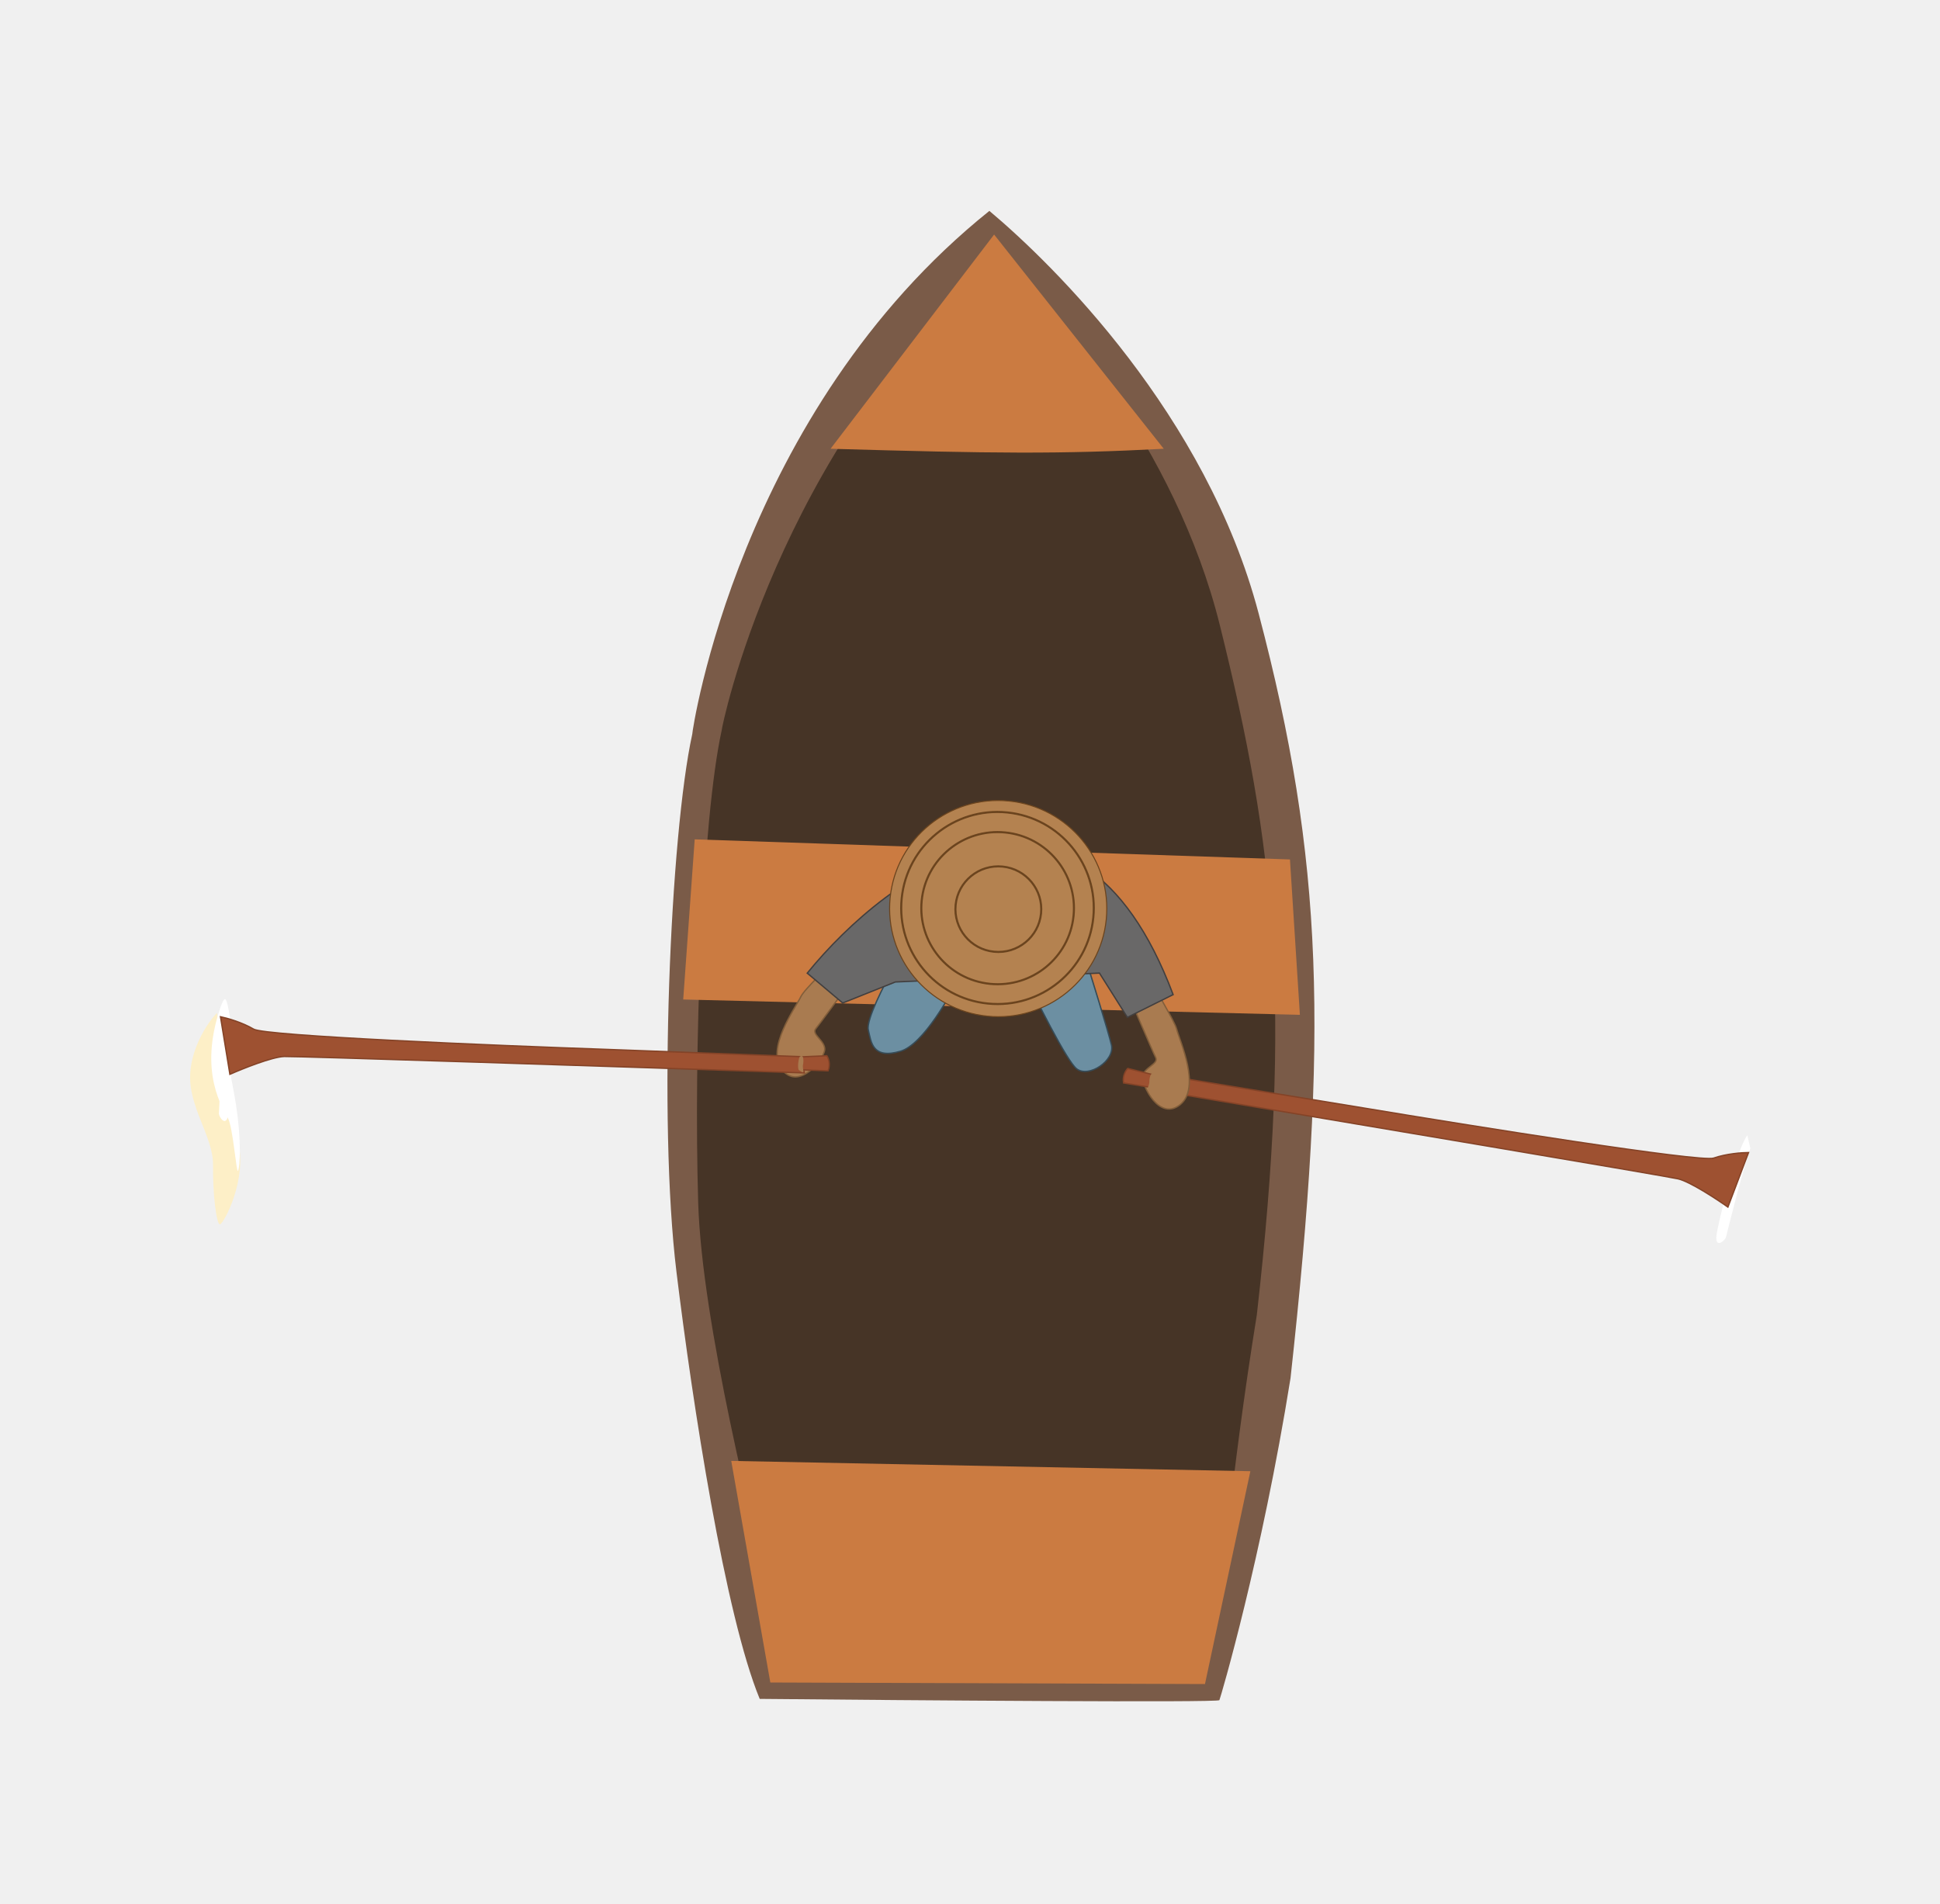
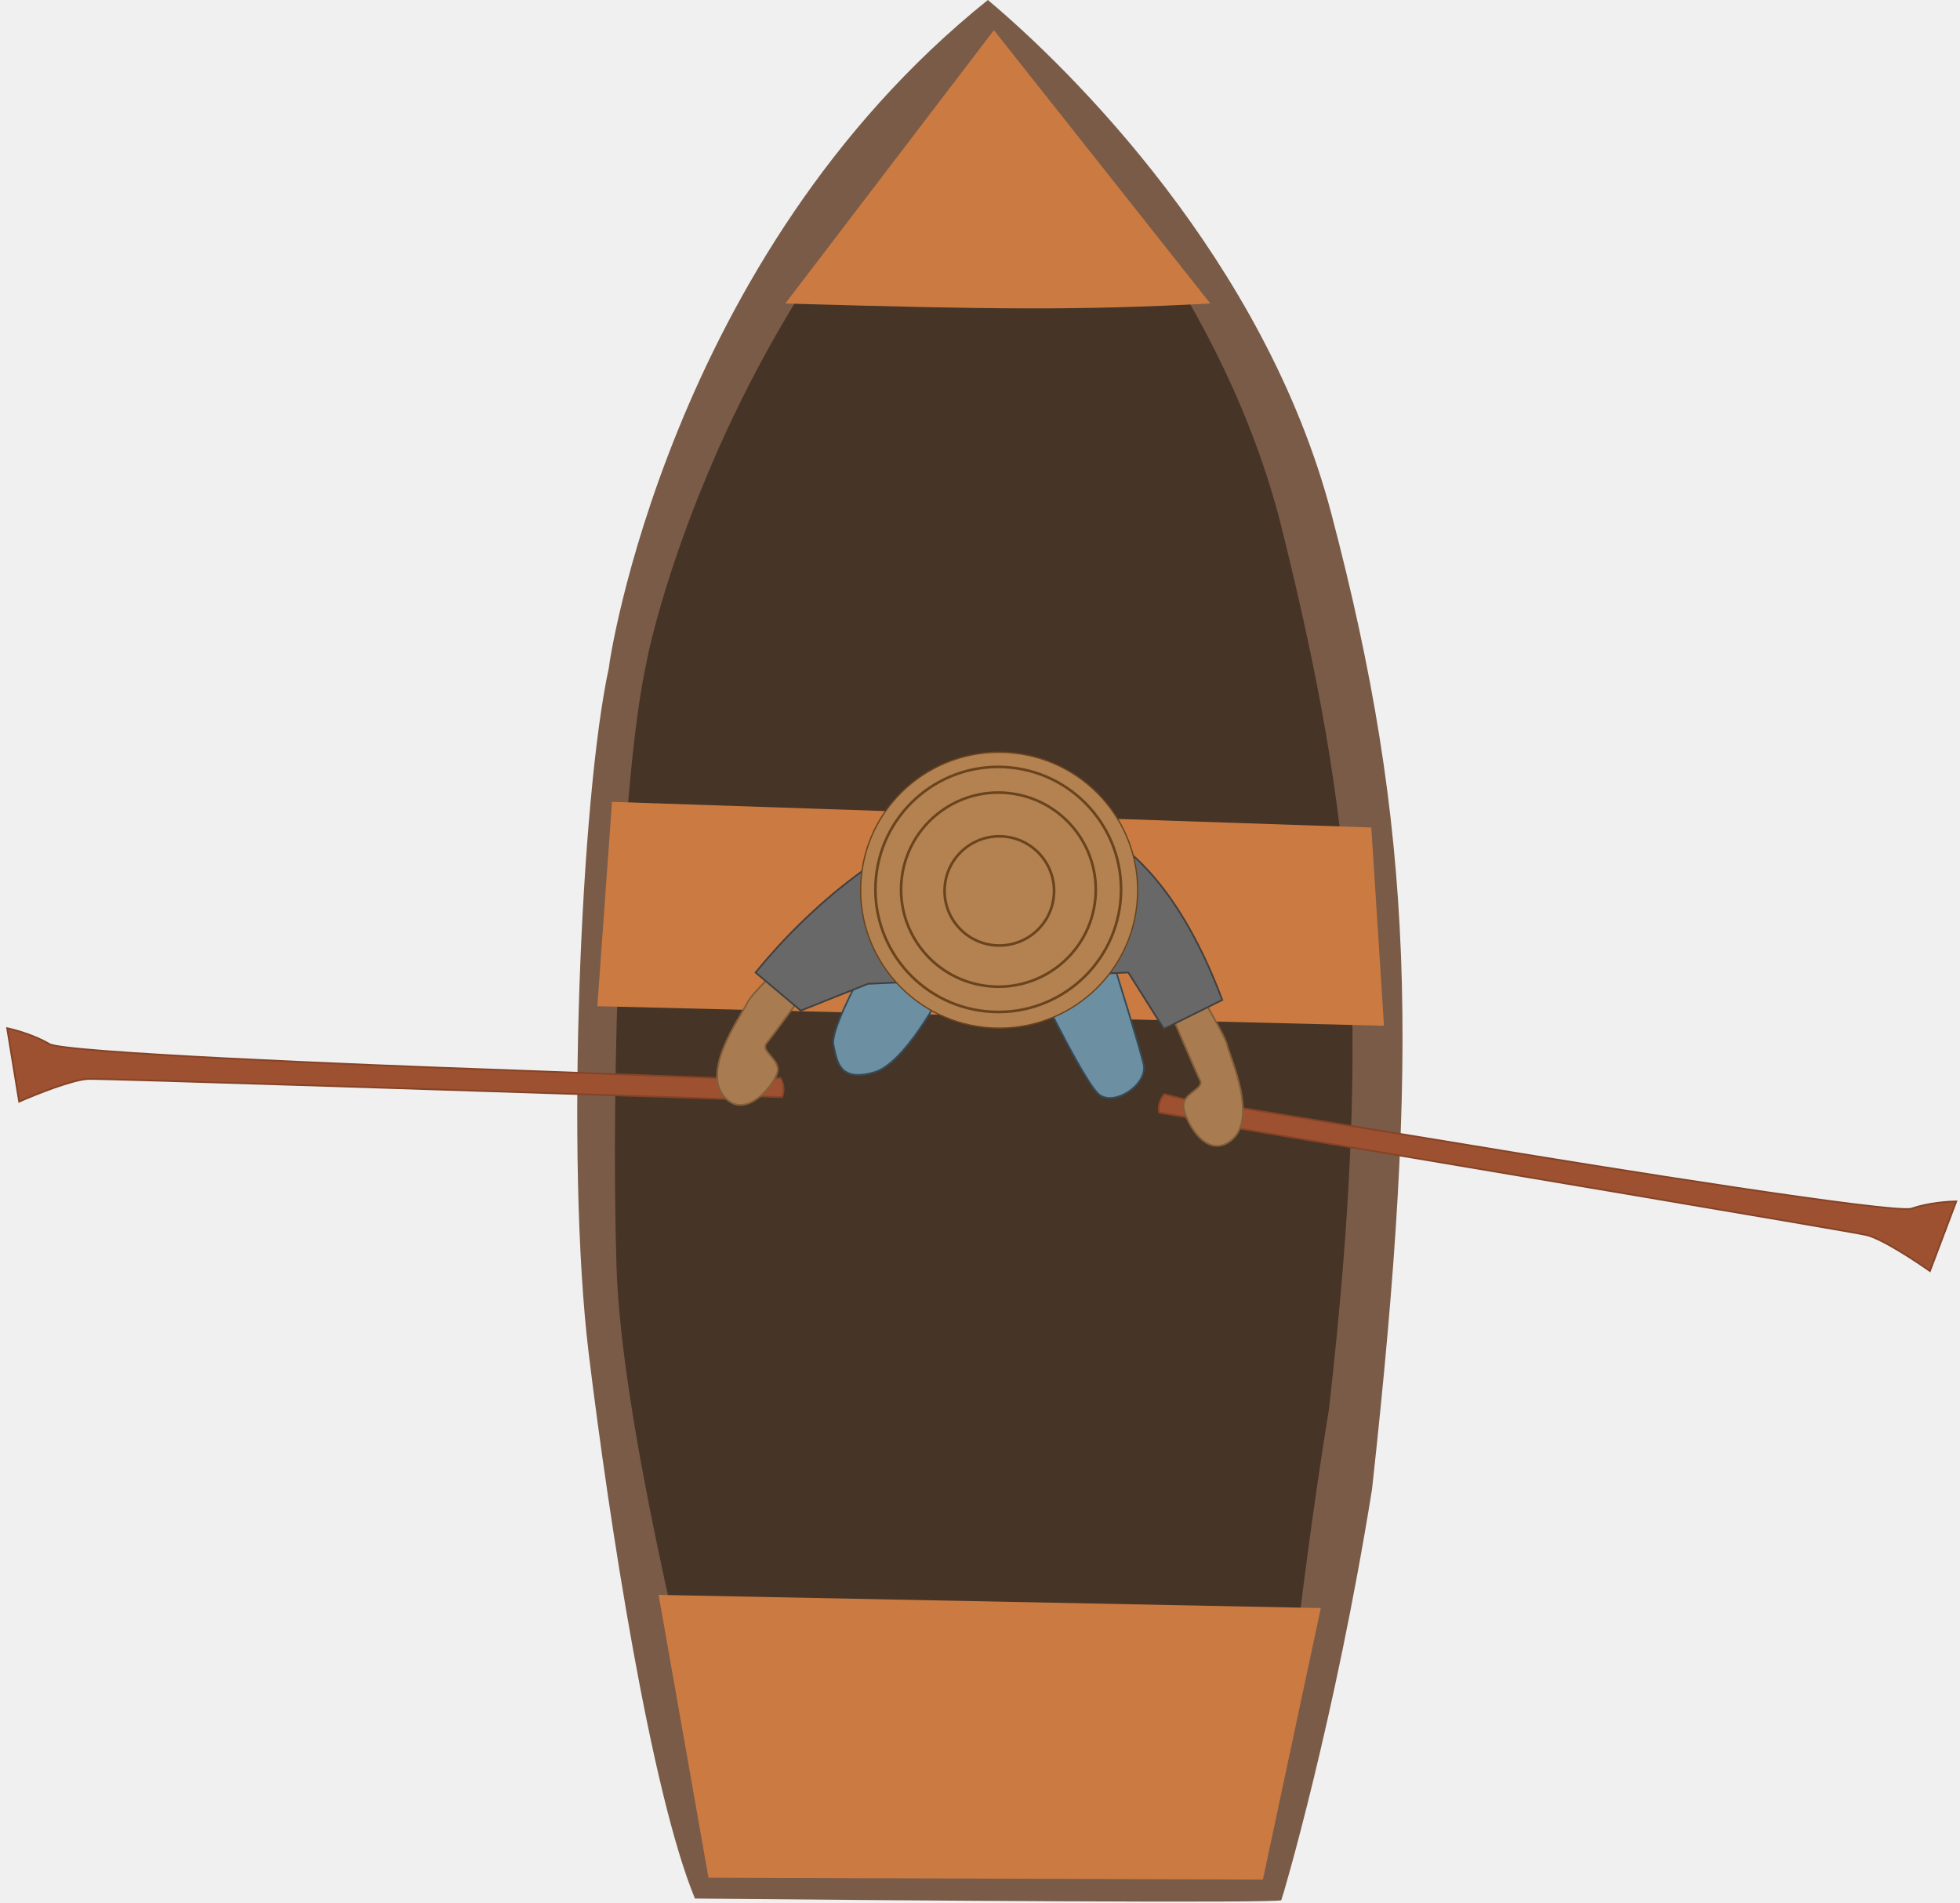
- <svg xmlns="http://www.w3.org/2000/svg" viewBox="0 0 428 420" fill="none">
-   <path d="M277.666 135.316C266.136 91.573 232.566 58.527 218.275 46.535C162.938 90.906 152.622 161.783 152.73 161.968C147.871 184.13 145.162 247.216 149.238 280.634C152.797 309.812 159.974 356.381 167.606 374.866C201.311 375.194 268.781 375.708 269.021 375.149C269.32 374.45 278.331 343.89 284.713 304.093C293.054 228.14 292.079 189.996 277.666 135.316Z" fill="#7A5B48" />
-   <path d="M269.121 137.957C259.337 98.576 232.098 67.281 219.701 56.556C171.14 100.332 159.135 160.925 159.228 161.091C154.845 181.111 153.025 232.319 154.036 265.425C154.845 291.91 166.401 337.815 171.052 356.547C200.469 356.626 268.551 357.319 268.763 356.814C269.029 356.181 271.452 326.087 277.277 290.15C285.043 221.59 281.351 187.184 269.121 137.957Z" fill="#463426" />
-   <path d="M256.745 99.021L219.319 51.754L183.235 99.021C219.319 100.065 233.804 100.23 256.745 99.021Z" fill="#CB7B41" />
-   <path d="M157.141 191.024C157.141 192.259 156.406 193.261 155.5 193.261C154.594 193.261 153.86 192.259 153.86 191.024C153.86 189.789 154.594 188.788 155.5 188.788C156.406 188.788 157.141 189.789 157.141 191.024Z" fill="#342A2A" />
-   <path d="M284.181 206.232C284.181 207.468 283.446 208.469 282.54 208.469C281.635 208.469 280.9 207.468 280.9 206.232C280.9 204.997 281.635 203.996 282.54 203.996C283.446 203.996 284.181 204.997 284.181 206.232Z" fill="#342A2A" />
-   <path d="M284.181 194.902C284.181 196.137 283.446 197.139 282.54 197.139C281.635 197.139 280.9 196.137 280.9 194.902C280.9 193.667 281.635 192.665 282.54 192.665C283.446 192.665 284.181 193.667 284.181 194.902Z" fill="#342A2A" />
-   <path d="M157.141 202.358C157.141 203.593 156.406 204.594 155.5 204.594C154.594 204.594 153.86 203.593 153.86 202.358C153.86 201.122 154.594 200.121 155.5 200.121C156.406 200.121 157.141 201.122 157.141 202.358Z" fill="#342A2A" />
-   <path d="M284.181 217.566C284.181 218.801 283.446 219.803 282.54 219.803C281.635 219.803 280.9 218.801 280.9 217.566C280.9 216.331 281.635 215.329 282.54 215.329C283.446 215.329 284.181 216.331 284.181 217.566Z" fill="#342A2A" />
-   <path d="M157.141 213.688C157.141 214.923 156.406 215.925 155.5 215.925C154.594 215.925 153.86 214.923 153.86 213.688C153.86 212.453 154.594 211.452 155.5 211.452C156.406 211.452 157.141 212.453 157.141 213.688Z" fill="#342A2A" />
-   <path d="M161.324 322.352L275.854 324.629L265.84 371.59L169.949 371.249L161.324 322.352Z" fill="#CB7B41" />
-   <path d="M153.264 185.205L284.588 189.641L286.781 223.926L150.729 220.543L153.264 185.205Z" fill="#CB7B41" />
-   <path d="M378.671 272.751C378.879 270.444 382.766 254.46 385.483 250.51L386.167 253.37C384.255 258.763 380.894 272.621 380.754 273.077C380.58 273.647 378.412 275.634 378.671 272.751Z" fill="white" />
-   <path d="M381.208 266.345C378.639 264.526 372.848 260.734 370.233 260.116C367.804 259.541 298.64 247.893 257.058 240.914L258.51 237.552L300.647 244.448C325.292 248.552 375.278 256.516 378.052 255.545C380.826 254.574 384.346 254.317 385.76 254.309L381.208 266.345Z" fill="#9E5131" stroke="#844327" stroke-width="0.298" />
-   <path d="M254.969 233.352C254.368 232.221 249.149 219.888 247.5 216.303L247.5 209.211L253.464 215.026C254.377 217.794 259.095 225.111 259.607 227.125C260.248 229.643 265.016 239.935 260.4 243.711C255.784 247.487 251.898 239.513 252.097 237.526C252.296 235.538 255.72 234.766 254.969 233.352Z" fill="#A97B50" stroke="#825E3A" stroke-width="0.298" />
-   <path d="M253.395 239.863L247.88 238.957C247.594 237.395 248.379 236.175 248.808 235.76L254.199 237.092C254.343 238.693 254.101 239.234 253.395 239.863Z" fill="#9E5131" stroke="#844327" stroke-width="0.298" />
-   <path d="M254.666 238.594C254.583 239.423 254.371 240.011 254.24 240.067C252.204 240.946 253.707 239.798 253.561 238.483C253.69 237.198 254.033 236.582 254.541 237.065C254.693 237.081 254.749 237.765 254.666 238.594Z" fill="#A97B50" />
-   <path d="M41.984 236.554C42.463 230.485 46.099 225.32 47.856 223.496C48.663 230.038 50.715 244.832 52.475 251.672C54.675 260.221 49.337 270.039 48.542 270.155C47.748 270.271 46.928 263.507 46.998 257.089C47.068 250.67 41.385 244.141 41.984 236.554Z" fill="#FDEFC7" />
-   <path d="M50.379 246.04C50.857 243.773 51.821 227.352 50.379 222.779L48.888 225.314C49.137 231.03 48.292 245.264 48.292 245.742C48.292 246.338 49.783 248.873 50.379 246.04Z" fill="white" />
-   <path d="M49.742 220.503C49.4 220.15 48.794 221.742 48.535 222.583C43.798 236.706 49.155 244.458 50.298 246.726C51.44 248.993 52.14 258.91 52.507 258.352C52.873 257.795 53.588 251.003 51.352 239.717C49.563 230.688 49.666 225.029 50.518 223.328C50.402 222.534 50.085 220.856 49.742 220.503Z" fill="white" />
-   <path d="M179.958 227.012C180.771 226.023 185.627 219.401 187.954 216.214L194.119 207.121L183.98 211.296C182.537 213.828 177.547 218.116 176.646 219.989C175.519 222.33 168.804 231.472 172.58 236.088C176.356 240.704 181.746 233.66 181.945 231.672C182.144 229.685 178.942 228.249 179.958 227.012Z" fill="#A97B50" stroke="#825E3A" stroke-width="0.298" />
-   <path d="M50.723 237.047C53.601 235.774 60.03 233.205 62.715 233.117C65.21 233.036 135.311 235.334 177.451 236.739L176.694 233.155L134.027 231.559C109.057 230.694 58.484 228.59 55.958 227.087C53.432 225.585 50.032 224.635 48.648 224.348L50.723 237.047Z" fill="#9E5131" stroke="#844327" stroke-width="0.298" />
-   <path d="M177.101 236.069L182.686 236.275C183.276 234.8 182.748 233.448 182.411 232.957L176.863 233.194C176.404 234.735 176.533 235.312 177.101 236.069Z" fill="#9E5131" stroke="#844327" stroke-width="0.298" />
-   <path d="M176.106 234.578C176.023 235.407 176.114 236.026 176.231 236.107C178.052 237.372 176.807 235.949 177.21 234.689C177.339 233.404 177.125 232.732 176.531 233.105C176.379 233.09 176.189 233.75 176.106 234.578Z" fill="#A97B50" />
-   <path d="M237.543 235.849C235.388 234.205 228.461 220.366 225.267 213.652L238.85 209.435C240.711 215.347 244.589 227.855 245.207 230.593C245.98 234.017 240.237 237.903 237.543 235.849Z" fill="#6C8FA2" />
-   <path d="M191.564 227.229C191.069 225.038 195.099 217.174 197.175 213.515L212.259 214.357C209.799 219.613 203.639 230.491 198.674 231.956C192.468 233.789 192.182 229.968 191.564 227.229Z" fill="#6C8FA2" />
-   <path d="M237.543 235.849C235.388 234.205 228.461 220.366 225.267 213.652L238.85 209.435C240.711 215.347 244.589 227.855 245.207 230.593C245.98 234.017 240.237 237.903 237.543 235.849Z" stroke="#364B57" stroke-width="0.298" />
-   <path d="M191.564 227.229C191.069 225.038 195.099 217.174 197.175 213.515L212.259 214.357C209.799 219.613 203.639 230.491 198.674 231.956C192.468 233.789 192.182 229.968 191.564 227.229Z" stroke="#364B57" stroke-width="0.298" />
-   <path d="M258.813 219.466C237.39 162.538 196.074 192.588 178.094 214.729L185.911 221.311L197.528 216.675L242.559 214.716L248.719 224.478L258.813 219.466Z" fill="#696868" stroke="#423F3F" stroke-width="0.298" />
-   <path d="M244.063 202.872C242.751 215.981 231.013 225.54 217.845 224.222C204.678 222.903 195.069 211.207 196.381 198.098C197.694 184.989 209.432 175.43 222.599 176.748C235.767 178.067 245.376 189.763 244.063 202.872ZM229.557 201.54C229.044 206.664 224.462 210.402 219.322 209.888C214.182 209.373 210.432 204.801 210.945 199.676C211.458 194.551 216.041 190.813 221.181 191.328C226.32 191.843 230.07 196.415 229.557 201.54ZM219.299 210.116C224.565 210.644 229.26 206.814 229.786 201.563C230.312 196.311 226.469 191.626 221.203 191.099C215.938 190.572 211.242 194.401 210.716 199.653C210.191 204.905 214.033 209.589 219.299 210.116ZM241.089 202.457C239.929 214.039 229.577 222.485 217.966 221.323C206.355 220.16 197.883 209.829 199.043 198.247C200.203 186.666 210.555 178.219 222.166 179.382C233.777 180.544 242.249 190.876 241.089 202.457ZM217.943 221.552C229.68 222.727 240.145 214.189 241.318 202.48C242.49 190.772 233.926 180.328 222.189 179.153C210.452 177.977 199.987 186.516 198.814 198.224C197.642 209.933 206.206 220.376 217.943 221.552ZM236.734 202.053C235.817 211.213 227.624 217.894 218.435 216.973C209.245 216.053 202.539 207.881 203.457 198.721C204.374 189.56 212.567 182.88 221.756 183.8C230.946 184.72 237.652 192.893 236.734 202.053ZM218.412 217.202C227.727 218.135 236.033 211.363 236.963 202.076C237.893 192.789 231.095 184.504 221.779 183.571C212.464 182.639 204.158 189.411 203.228 198.698C202.298 207.985 209.096 216.269 218.412 217.202Z" stroke="#6B441E" stroke-width="0.23" fill="#b48250" />
+ <svg xmlns="http://www.w3.org/2000/svg" viewBox="0 0 339 329" fill="none">
+   <path d="M230.256 88.781C218.726 45.038 185.156 11.992 170.865 -1.65228e-07C115.528 44.371 105.212 115.248 105.32 115.433C100.461 137.594 97.752 200.681 101.828 234.099C105.387 263.277 112.564 309.846 120.196 328.331C153.901 328.659 221.371 329.173 221.611 328.614C221.91 327.915 230.921 297.355 237.303 257.558C245.644 181.605 244.669 143.461 230.256 88.781Z" fill="#7A5B48" />
+   <path d="M221.711 91.422C211.927 52.041 184.688 20.746 172.291 10.021C123.73 53.797 111.725 114.39 111.818 114.556C107.435 134.576 105.615 185.784 106.626 218.89C107.435 245.375 118.991 291.28 123.642 310.012C153.058 310.091 221.141 310.784 221.353 310.278C221.619 309.646 224.042 279.552 229.867 243.615C237.633 175.055 233.941 140.649 221.711 91.422Z" fill="#463426" />
+   <path d="M209.335 52.486L171.909 5.218L135.825 52.486C171.909 53.529 186.394 53.695 209.335 52.486Z" fill="#CB7B41" />
+   <path d="M109.73 144.489C109.73 145.724 108.996 146.726 108.09 146.726C107.184 146.726 106.45 145.724 106.45 144.489C106.45 143.254 107.184 142.252 108.09 142.252C108.996 142.252 109.73 143.254 109.73 144.489Z" fill="#342A2A" />
+   <path d="M236.771 159.697C236.771 160.932 236.036 161.934 235.13 161.934C234.224 161.934 233.49 160.932 233.49 159.697C233.49 158.462 234.224 157.461 235.13 157.461C236.036 157.461 236.771 158.462 236.771 159.697Z" fill="#342A2A" />
+   <path d="M236.771 148.367C236.771 149.602 236.036 150.603 235.13 150.603C234.224 150.603 233.49 149.602 233.49 148.367C233.49 147.132 234.224 146.13 235.13 146.13C236.036 146.13 236.771 147.132 236.771 148.367Z" fill="#342A2A" />
+   <path d="M109.73 155.823C109.73 157.058 108.996 158.059 108.09 158.059C107.184 158.059 106.45 157.058 106.45 155.823C106.45 154.587 107.184 153.586 108.09 153.586C108.996 153.586 109.73 154.587 109.73 155.823Z" fill="#342A2A" />
+   <path d="M236.771 171.031C236.771 172.266 236.036 173.267 235.13 173.267C234.224 173.267 233.49 172.266 233.49 171.031C233.49 169.795 234.224 168.794 235.13 168.794C236.036 168.794 236.771 169.795 236.771 171.031Z" fill="#342A2A" />
+   <path d="M109.73 167.153C109.73 168.388 108.996 169.39 108.09 169.39C107.184 169.39 106.45 168.388 106.45 167.153C106.45 165.918 107.184 164.916 108.09 164.916C108.996 164.916 109.73 165.918 109.73 167.153Z" fill="#342A2A" />
+   <path d="M113.914 275.817L228.444 278.094L218.43 325.055L122.539 324.714L113.914 275.817Z" fill="#CB7B41" />
+   <path d="M105.853 138.67L237.178 143.106L239.371 177.391L103.318 174.008L105.853 138.67Z" fill="#CB7B41" />
+   <path d="M333.798 219.81C331.229 217.991 325.438 214.199 322.823 213.58C320.394 213.006 251.23 201.358 209.648 194.379L211.1 191.017L253.236 197.913C277.882 202.017 327.868 209.981 330.642 209.01C333.416 208.039 336.936 207.781 338.349 207.774L333.798 219.81Z" fill="#9E5131" stroke="#844327" stroke-width="0.298" />
+   <path d="M205.985 193.328L200.47 192.422C200.184 190.86 200.969 189.64 201.397 189.225L206.788 190.557C206.933 192.158 206.691 192.699 205.985 193.328Z" fill="#9E5131" stroke="#844327" stroke-width="0.298" />
+   <path d="M3.313 190.516C6.191 189.243 12.62 186.674 15.305 186.586C17.8 186.505 87.9 188.802 130.041 190.207L129.284 186.624L86.617 185.028C61.647 184.163 11.074 182.058 8.548 180.556C6.022 179.054 2.622 178.104 1.238 177.817L3.313 190.516Z" fill="#9E5131" stroke="#844327" stroke-width="0.298" />
+   <path d="M129.691 189.538L135.276 189.743C135.866 188.269 135.338 186.917 135.001 186.425L129.453 186.662C128.994 188.203 129.123 188.781 129.691 189.538Z" fill="#9E5131" stroke="#844327" stroke-width="0.298" />
+   <path d="M207.559 186.817C206.958 185.686 201.738 173.353 200.09 169.768L200.09 162.676L206.054 168.491C206.967 171.259 211.685 178.576 212.197 180.59C212.837 183.108 217.606 193.4 212.99 197.176C208.374 200.951 204.488 192.978 204.687 190.991C204.886 189.003 208.309 188.231 207.559 186.817Z" fill="#A97B50" stroke="#825E3A" stroke-width="0.298" />
+   <path d="M132.548 180.481C133.36 179.492 138.217 172.87 140.544 169.683L146.709 160.59L136.57 164.765C135.127 167.297 130.137 171.585 129.236 173.457C128.109 175.798 121.394 184.94 125.17 189.557C128.946 194.173 134.336 187.129 134.535 185.141C134.734 183.153 131.532 181.717 132.548 180.481Z" fill="#A97B50" stroke="#825E3A" stroke-width="0.298" />
+   <path d="M190.133 189.313C187.978 187.67 181.051 173.831 177.857 167.117L191.439 162.9C193.301 168.812 197.179 181.32 197.797 184.058C198.569 187.482 192.827 191.368 190.133 189.313Z" fill="#6C8FA2" />
+   <path d="M144.154 180.694C143.659 178.503 147.689 170.639 149.765 166.98L164.849 167.822C162.389 173.077 156.229 183.955 151.264 185.421C145.058 187.253 144.772 183.433 144.154 180.694Z" fill="#6C8FA2" />
+   <path d="M190.133 189.313C187.978 187.67 181.051 173.831 177.857 167.117L191.439 162.9C193.301 168.812 197.179 181.32 197.797 184.058C198.569 187.482 192.827 191.368 190.133 189.313Z" stroke="#364B57" stroke-width="0.298" />
+   <path d="M144.154 180.694C143.659 178.503 147.689 170.639 149.765 166.98L164.849 167.822C162.389 173.077 156.229 183.955 151.264 185.421C145.058 187.253 144.772 183.433 144.154 180.694Z" stroke="#364B57" stroke-width="0.298" />
+   <path d="M211.403 172.927C189.979 115.999 148.664 146.049 130.684 168.19L138.501 174.772L150.118 170.136L195.149 168.177L201.309 177.939L211.403 172.927Z" fill="#696868" stroke="#423F3F" stroke-width="0.298" />
+   <path d="M196.653 156.337C195.341 169.446 183.603 179.005 170.435 177.687C157.268 176.368 147.658 164.671 148.971 151.562C150.284 138.454 162.022 128.895 175.189 130.213C188.357 131.532 197.966 143.228 196.653 156.337ZM182.147 155.004C181.634 160.129 177.052 163.867 171.912 163.352C166.772 162.838 163.022 158.266 163.535 153.141C164.048 148.016 168.63 144.278 173.77 144.793C178.91 145.307 182.66 149.88 182.147 155.004ZM171.889 163.581C177.155 164.109 181.85 160.279 182.376 155.027C182.902 149.776 179.059 145.091 173.793 144.564C168.528 144.037 163.832 147.866 163.306 153.118C162.78 158.37 166.623 163.054 171.889 163.581ZM193.679 155.922C192.519 167.504 182.167 175.95 170.556 174.788C158.945 173.625 150.473 163.293 151.633 151.712C152.793 140.13 163.145 131.684 174.756 132.846C186.367 134.009 194.838 144.341 193.679 155.922ZM170.533 175.016C182.27 176.192 192.735 167.654 193.907 155.945C195.08 144.237 186.515 133.793 174.779 132.618C163.042 131.442 152.577 139.981 151.404 151.689C150.232 163.397 158.796 173.841 170.533 175.016ZM189.324 155.518C188.407 164.678 180.214 171.358 171.024 170.438C161.835 169.518 155.129 161.346 156.047 152.186C156.964 143.025 165.157 136.345 174.346 137.265C183.536 138.185 190.241 146.358 189.324 155.518ZM171.002 170.667C180.317 171.6 188.623 164.828 189.553 155.541C190.483 146.253 183.685 137.969 174.369 137.036C165.054 136.103 156.748 142.875 155.818 152.163C154.888 161.45 161.686 169.734 171.002 170.667Z" stroke="#6B441E" stroke-width="0.23" fill="#b48250" />
</svg>
